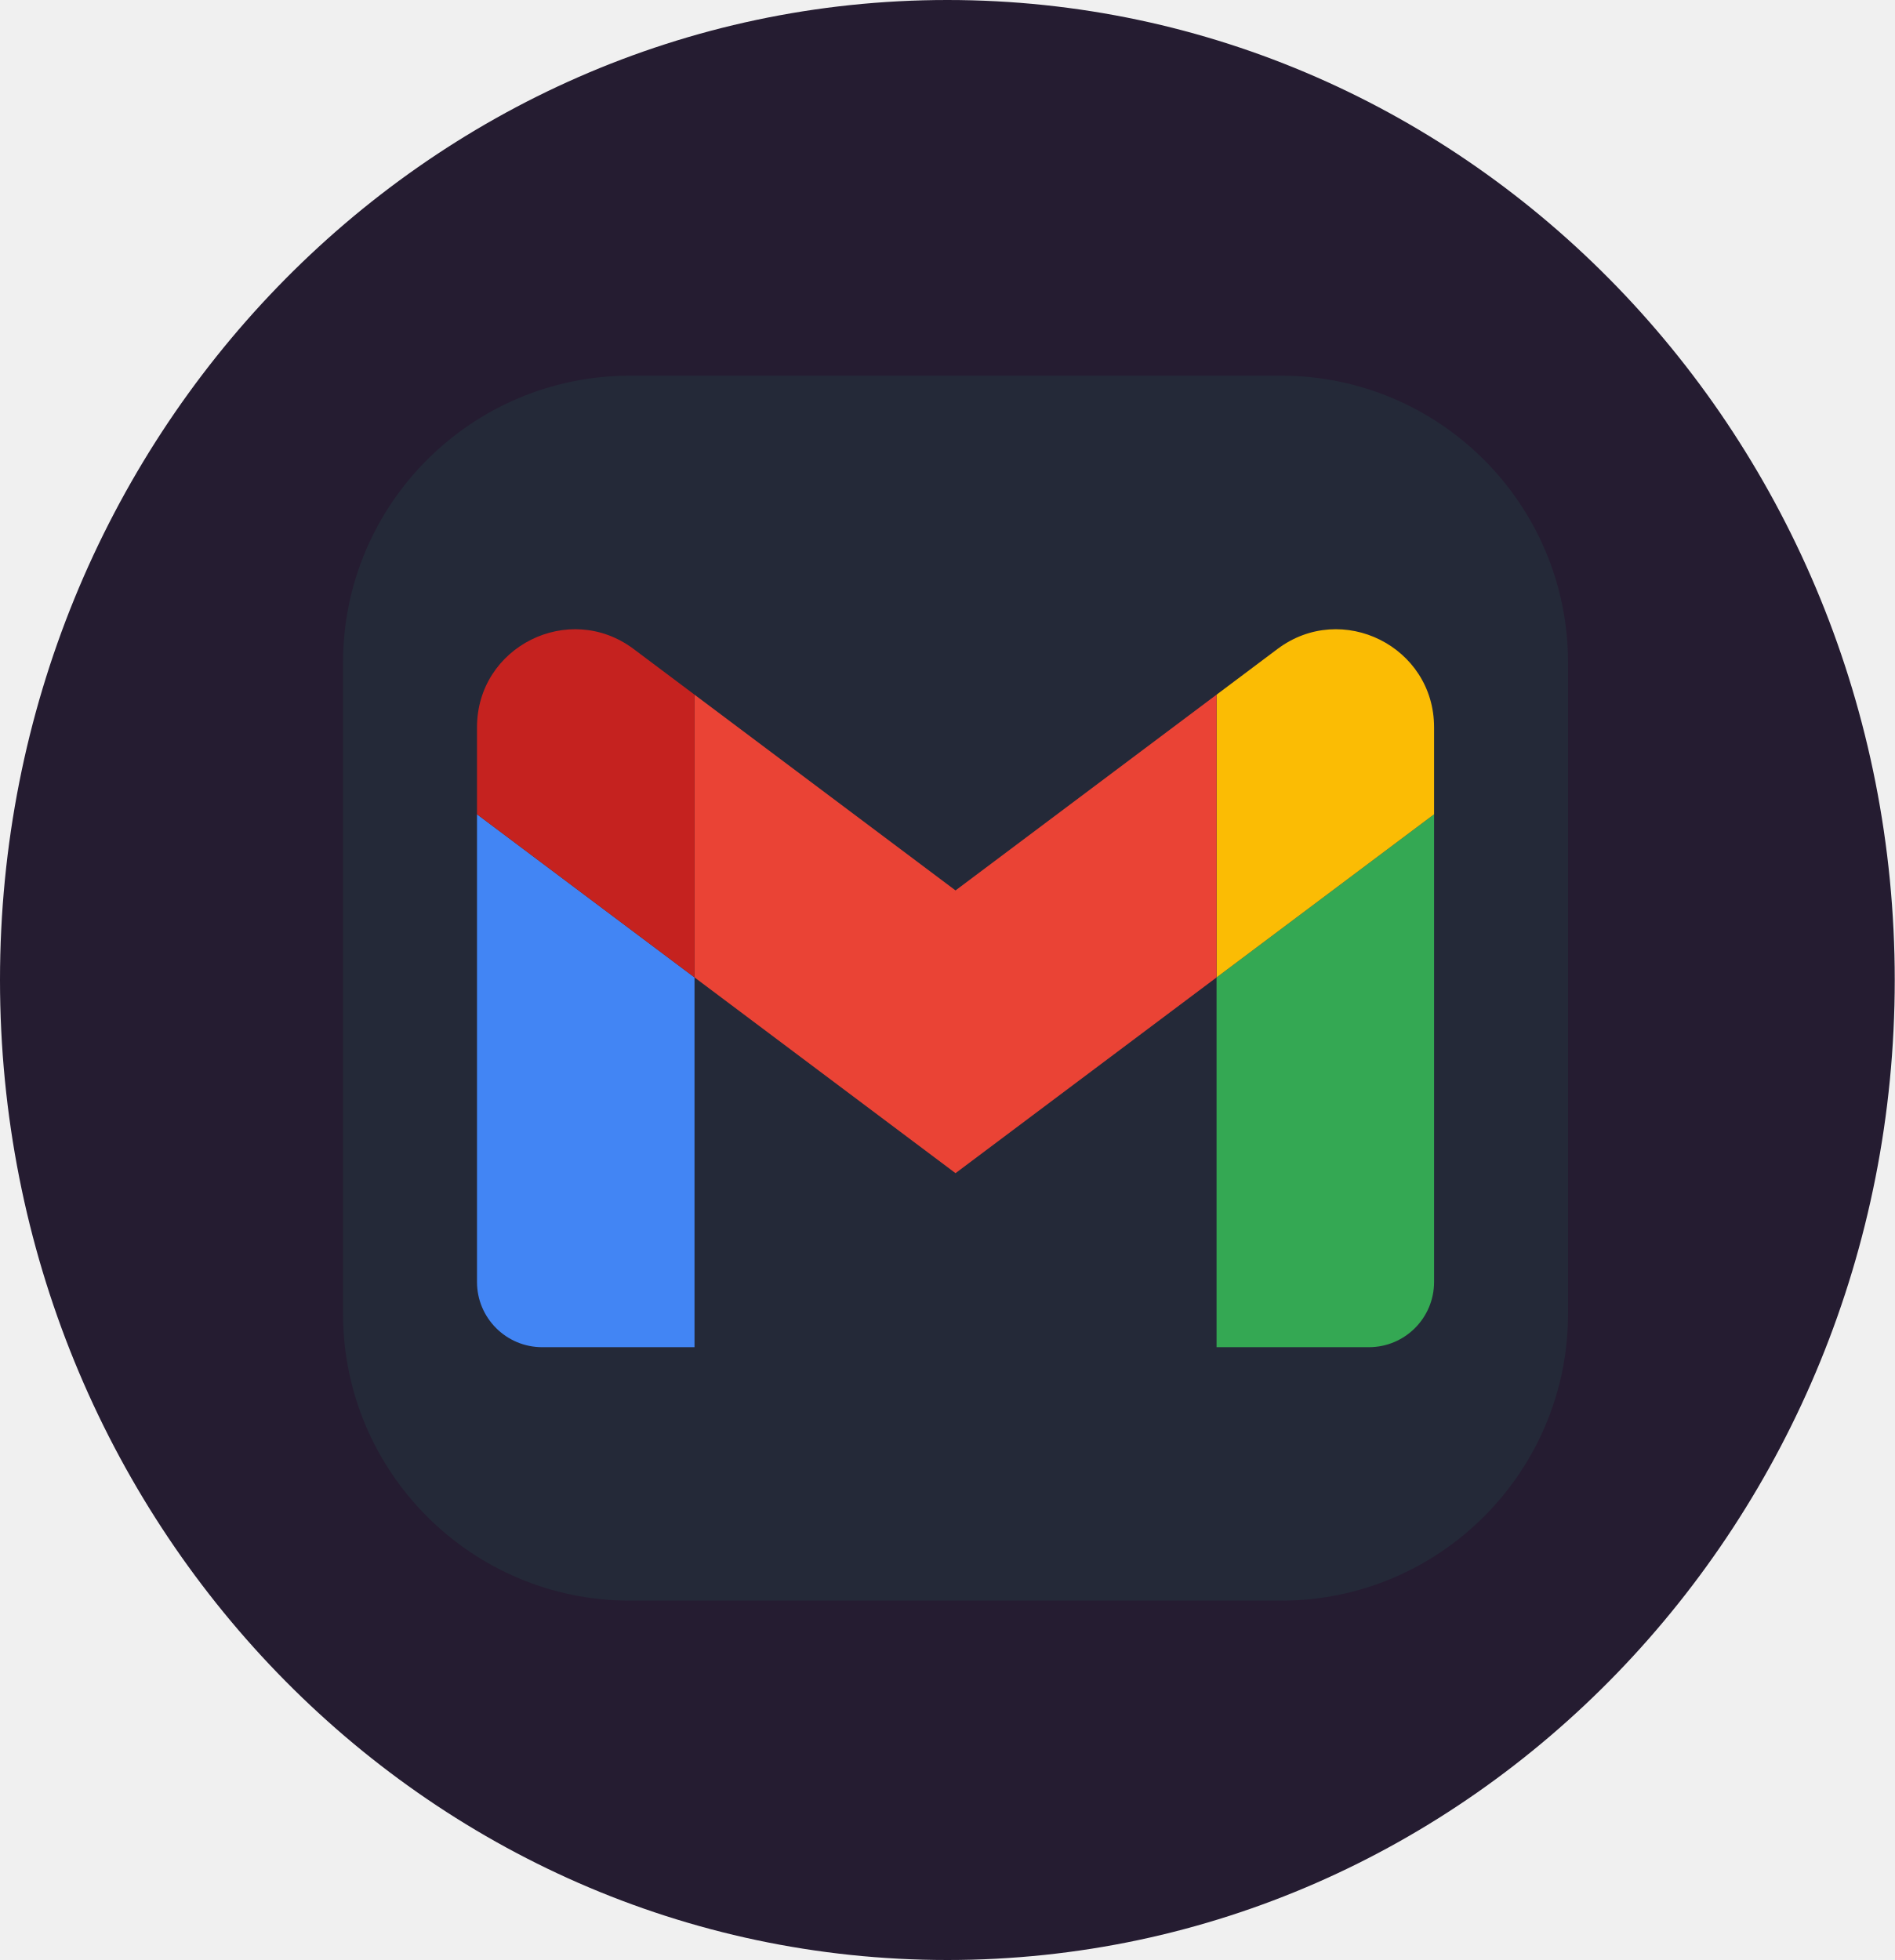
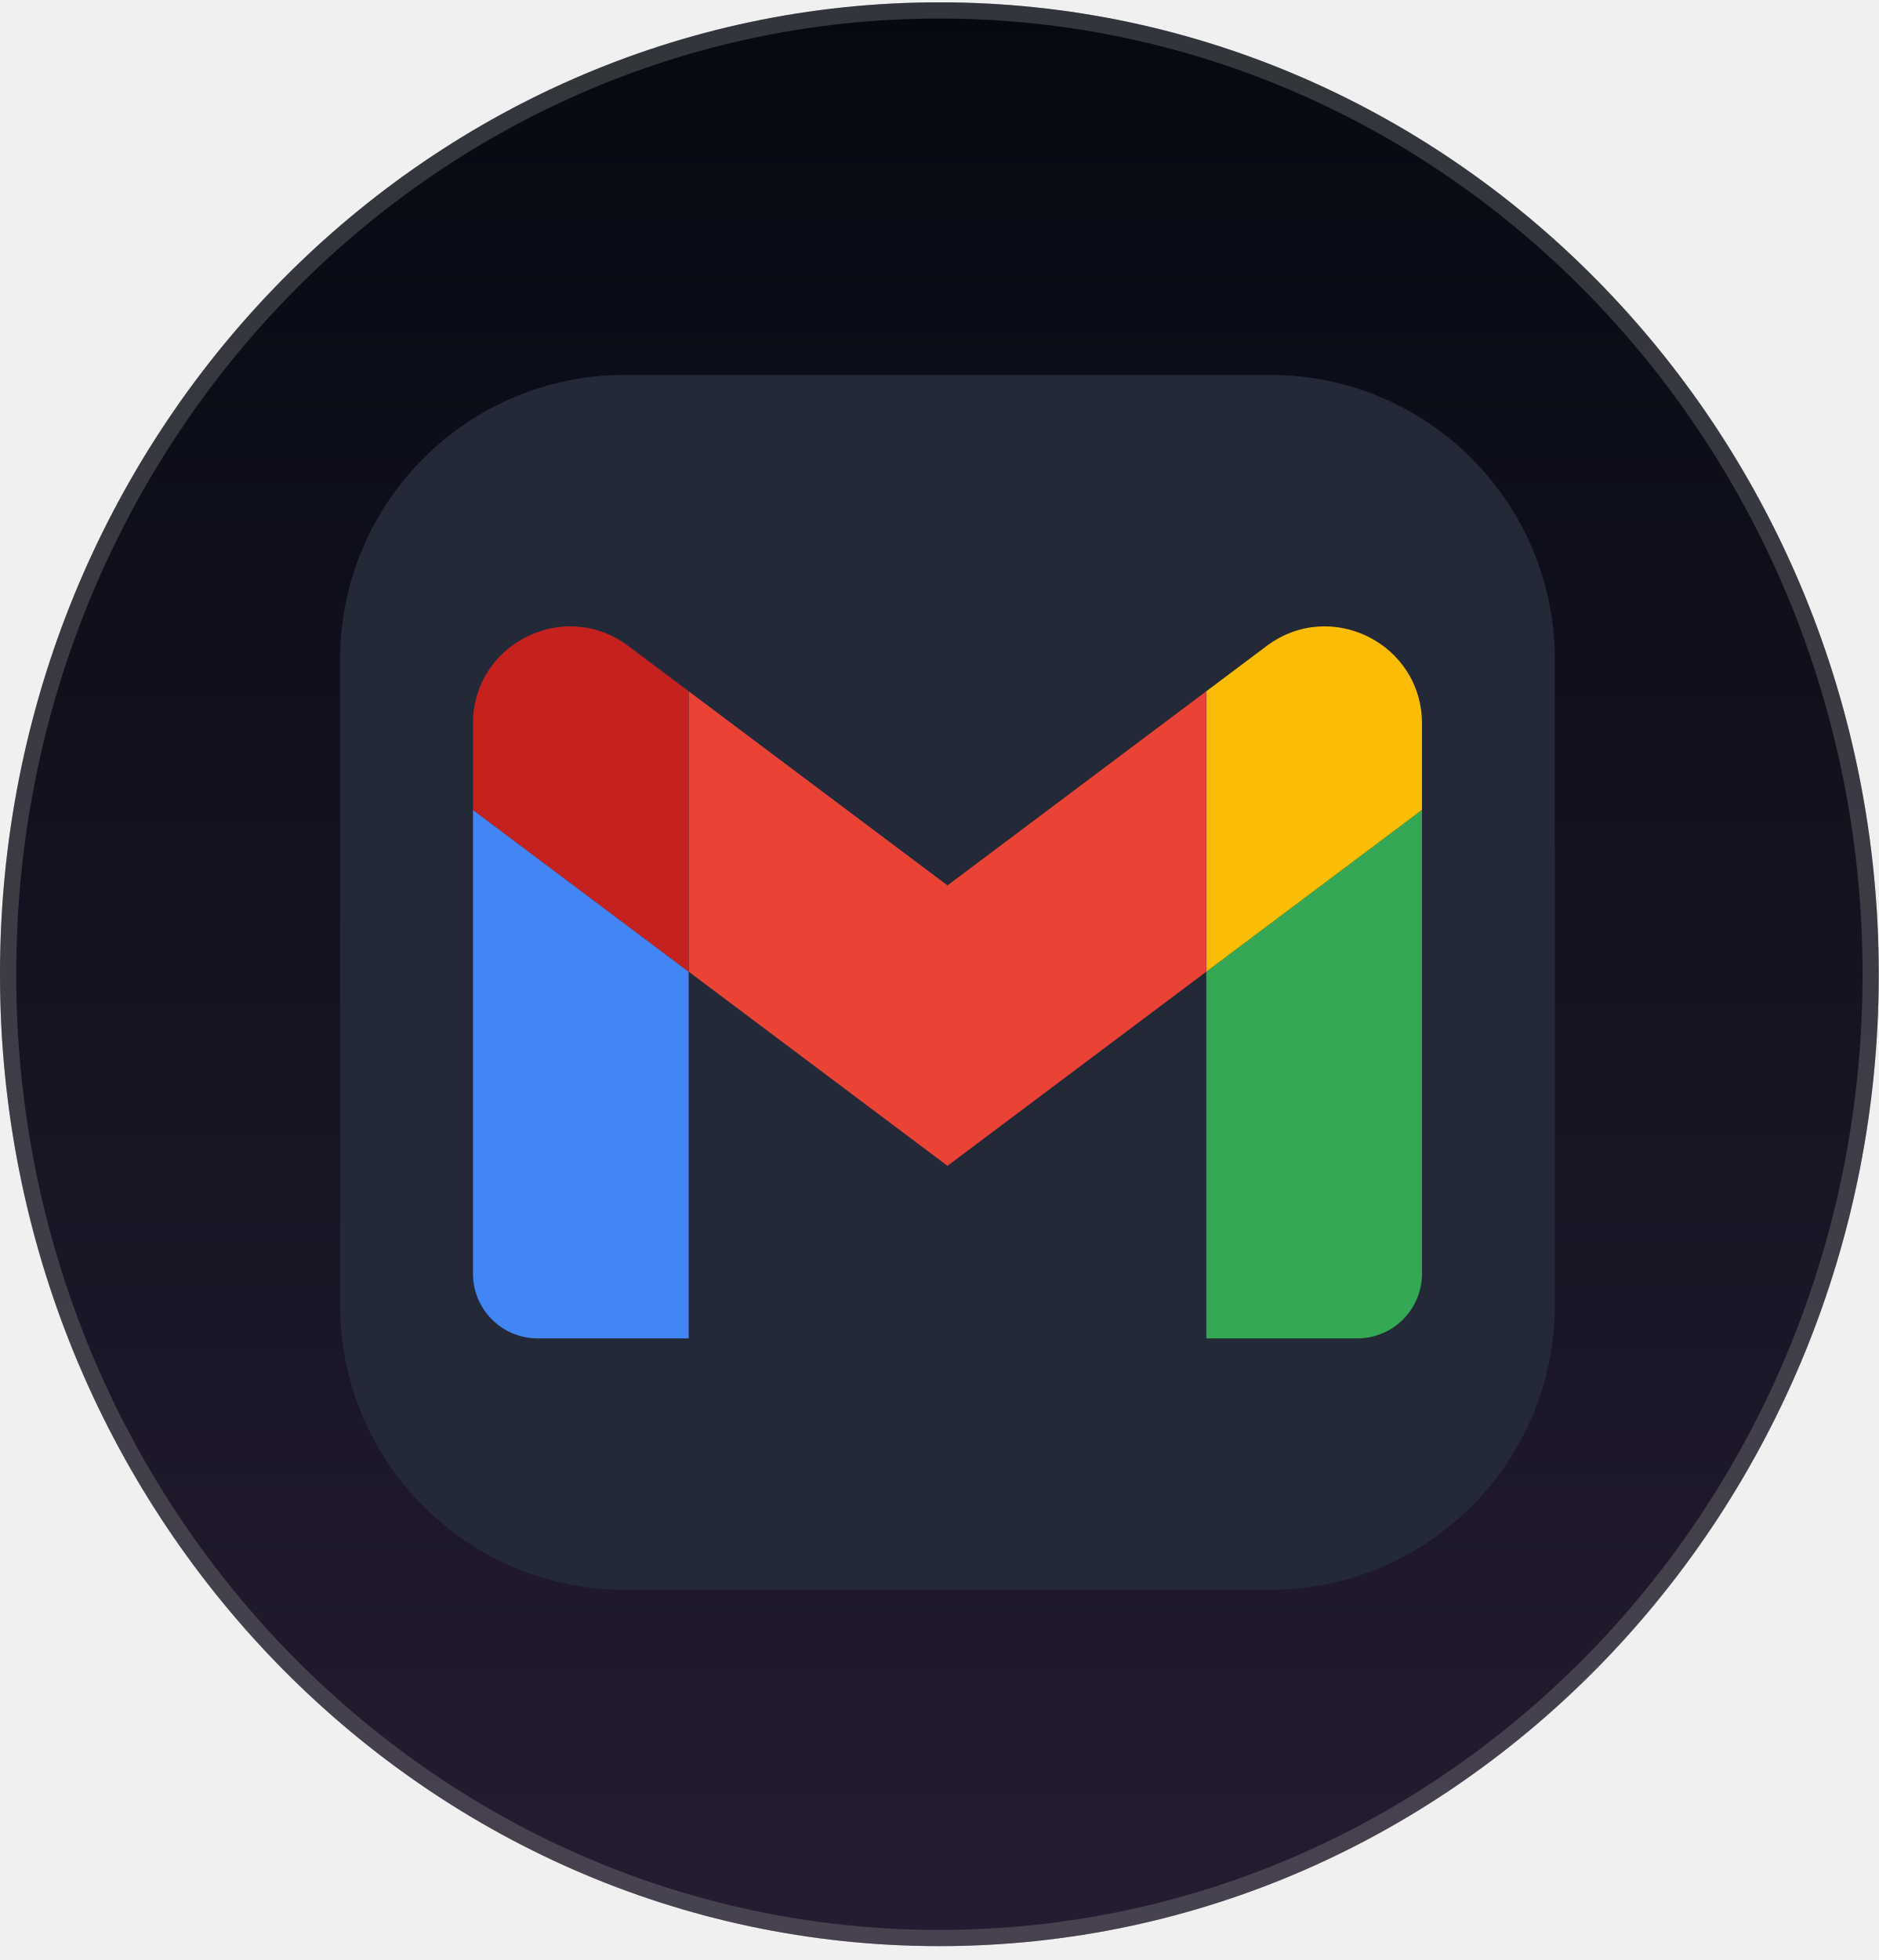
- <svg xmlns="http://www.w3.org/2000/svg" width="116" height="120" viewBox="0 0 116 120" fill="none">
-   <ellipse cx="58" cy="60" rx="58" ry="60" fill="#251C31" />
+ <svg xmlns="http://www.w3.org/2000/svg" width="116" height="121" viewBox="0 0 116 121" fill="none">
+   <ellipse cx="58" cy="60.144" rx="58" ry="60" fill="url(#paint0_linear_2001_324)" />
+   <path d="M115.5 60.144C115.5 93.021 89.74 119.644 58 119.644C26.259 119.644 0.5 93.021 0.5 60.144C0.5 27.267 26.259 0.644 58 0.644C89.74 0.644 115.5 27.267 115.5 60.144Z" stroke="#9A9B9C" stroke-opacity="0.3" />
  <g clip-path="url(#clip0_2001_324)">
-     <path d="M78.422 23H38.578C28.87 23 21 30.87 21 40.578V80.422C21 90.13 28.87 98 38.578 98H78.422C88.13 98 96 90.13 96 80.422V40.578C96 30.87 88.13 23 78.422 23Z" fill="#242938" />
-     <path d="M33.198 82.481H42.52V59.842L29.203 49.855V78.486C29.203 80.696 30.994 82.481 33.198 82.481Z" fill="#4285F4" />
-     <path d="M74.481 82.481H83.802C86.013 82.481 87.797 80.69 87.797 78.486V49.855L74.481 59.842" fill="#34A853" />
-     <path d="M74.481 42.531V59.842L87.797 49.855V44.528C87.797 39.587 82.158 36.771 78.209 39.734" fill="#FBBC04" />
-     <path d="M42.52 59.842V42.531L58.499 54.516L74.48 42.53V59.842L58.499 71.827" fill="#EA4335" />
-     <path d="M29.203 44.528V49.855L42.52 59.843V42.531L38.791 39.734C34.836 36.771 29.203 39.588 29.203 44.528Z" fill="#C5221F" />
+     <path d="M78.422 23.144L38.578 23.144C28.87 23.144 21 31.014 21 40.722L21 80.566C21 90.274 28.87 98.144 38.578 98.144L78.422 98.144C88.13 98.144 96 90.274 96 80.566L96 40.722C96 31.014 88.13 23.144 78.422 23.144Z" fill="#242938" />
+     <path d="M33.198 82.625L42.52 82.625L42.52 59.986L29.203 49.999L29.203 78.63C29.203 80.84 30.994 82.625 33.198 82.625Z" fill="#4285F4" />
+     <path d="M74.481 82.625L83.802 82.625C86.013 82.625 87.797 80.834 87.797 78.63L87.797 49.999L74.481 59.986" fill="#34A853" />
+     <path d="M74.481 42.675L74.481 59.986L87.797 49.999L87.797 44.672C87.797 39.731 82.158 36.915 78.209 39.878" fill="#FBBC04" />
+     <path d="M42.52 59.986L42.52 42.675L58.499 54.66L74.48 42.674L74.48 59.986L58.499 71.972" fill="#EA4335" />
+     <path d="M29.203 44.672L29.203 49.999L42.52 59.986L42.52 42.675L38.791 39.878C34.836 36.915 29.203 39.732 29.203 44.672Z" fill="#C5221F" />
  </g>
  <defs>
+     <linearGradient id="paint0_linear_2001_324" x1="58" y1="0.144" x2="58" y2="120.144" gradientUnits="userSpaceOnUse">
+       <stop stop-color="#050A12" />
+       <stop offset="1" stop-color="#251C31" />
+     </linearGradient>
    <clipPath id="clip0_2001_324">
-       <rect width="75" height="75" fill="white" transform="translate(21 23)" />
+       <rect width="75" height="75" fill="white" transform="translate(21 23.144)" />
    </clipPath>
  </defs>
</svg>
